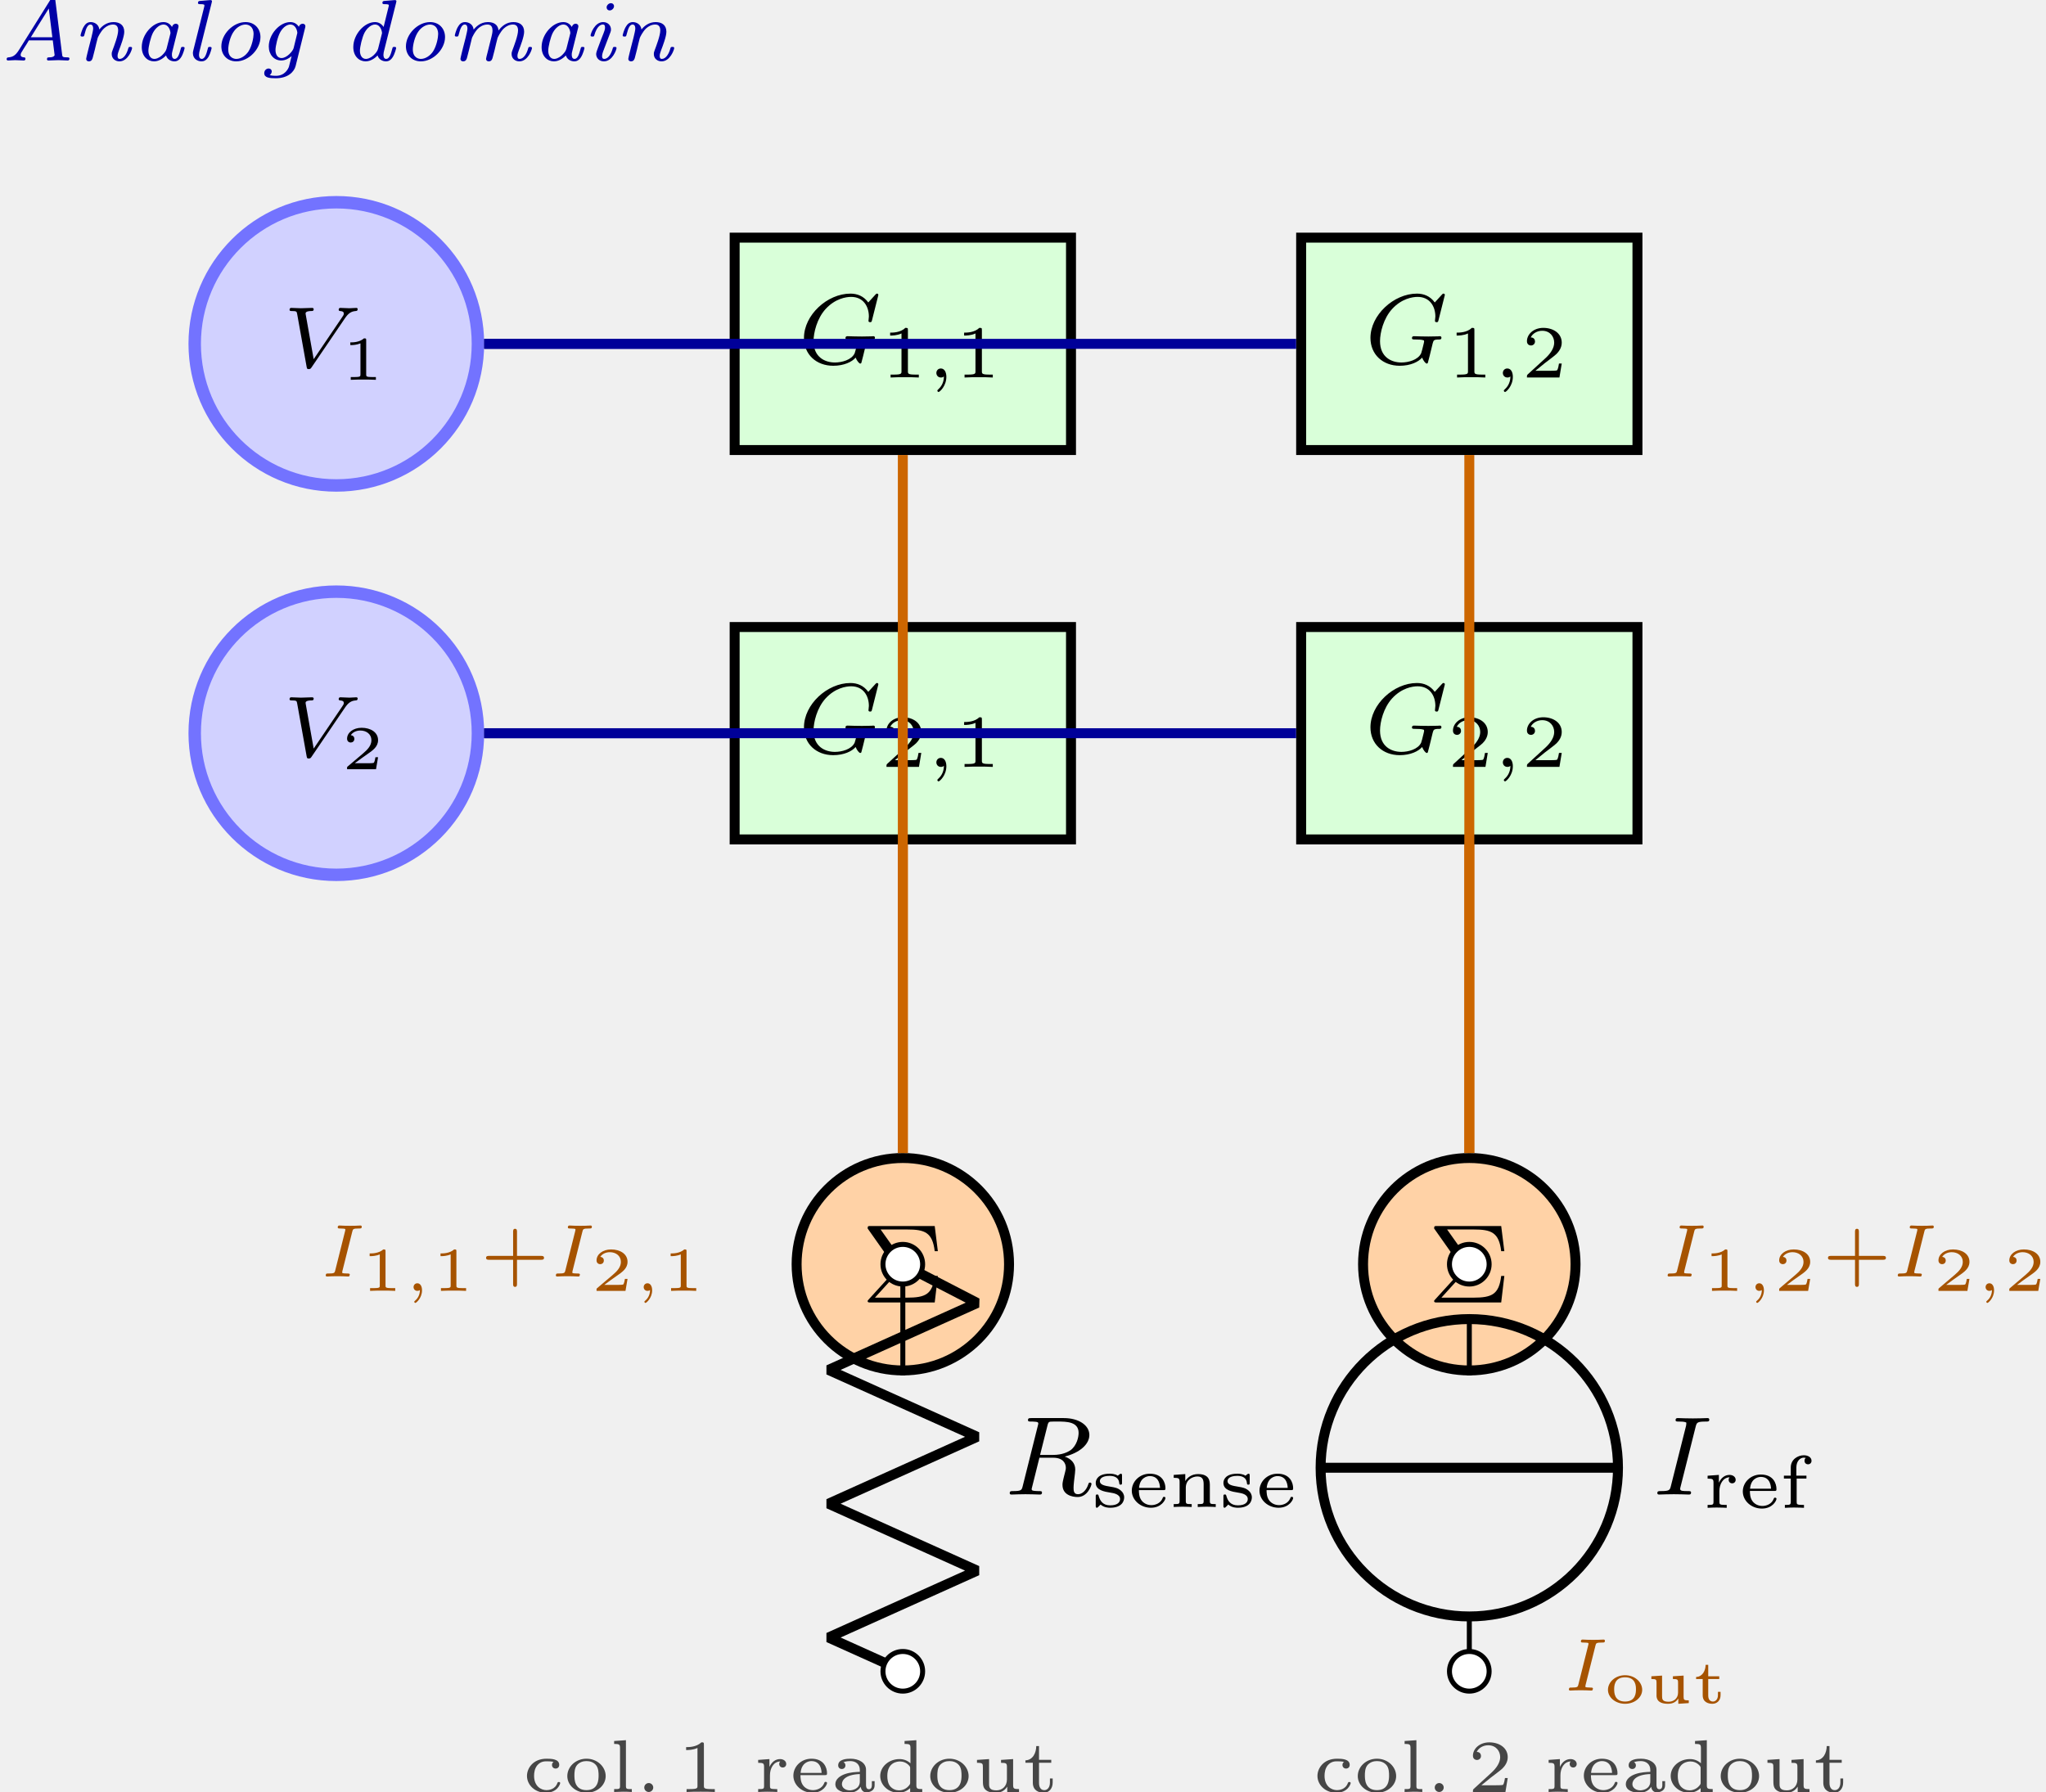
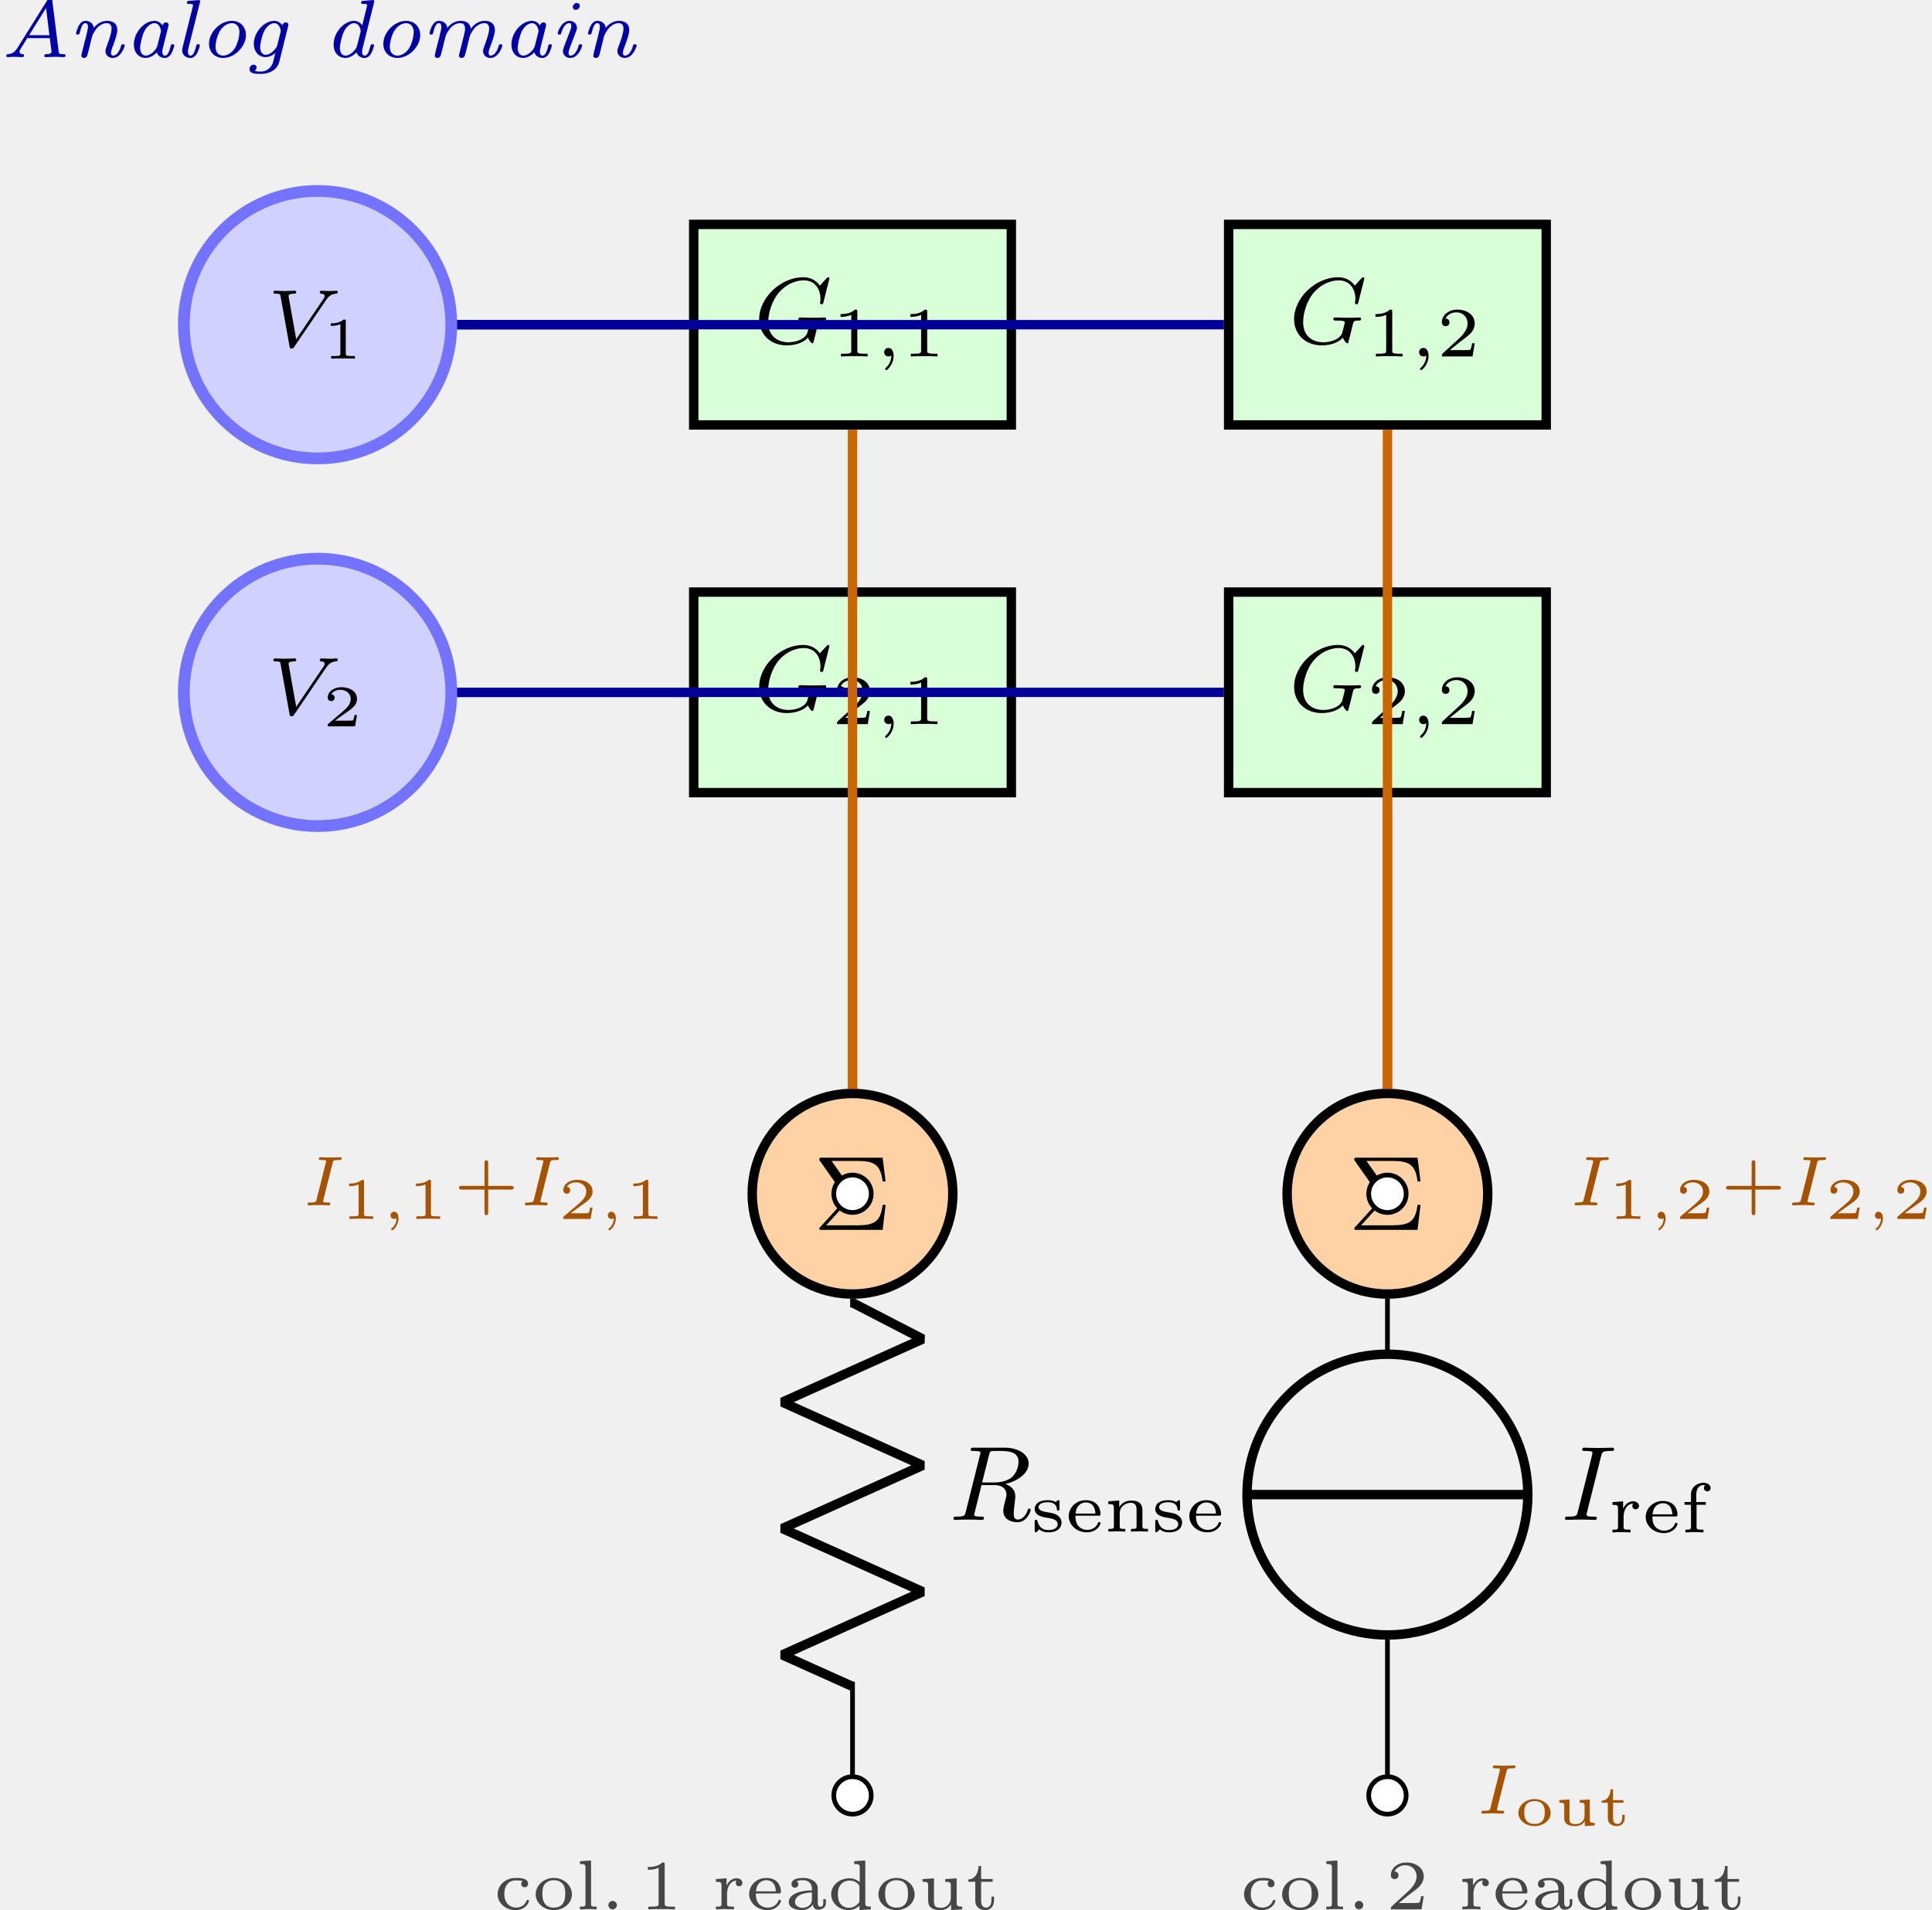
- <svg xmlns="http://www.w3.org/2000/svg" xmlns:xlink="http://www.w3.org/1999/xlink" version="1.1" width="163.811pt" height="143.497pt" viewBox="-60.71 -60.71 163.811 143.497">
+ <svg xmlns="http://www.w3.org/2000/svg" xmlns:xlink="http://www.w3.org/1999/xlink" version="1.1" width="163.811pt" height="161.923pt" viewBox="-60.71 -60.71 163.811 161.923">
  <defs>
    <path id="g5-65" d="M1.506-.823C1.227-.377 .99-.279 .69-.251C.614-.244 .53-.237 .53-.098C.53-.063 .565 0 .635 0C.809 0 1.025-.028 1.206-.028C1.43-.028 1.681 0 1.897 0C1.939 0 2.036 0 2.036-.153C2.036-.244 1.953-.251 1.925-.251C1.792-.258 1.653-.3 1.653-.453C1.653-.558 1.709-.656 1.946-1.025C2.141-1.318 2.141-1.332 2.308-1.611H4.226L4.373-.425C4.324-.3 4.17-.251 3.954-.251C3.843-.251 3.759-.251 3.759-.098C3.759-.084 3.766 0 3.864 0C4.122 0 4.421-.028 4.686-.028C4.917-.028 5.189 0 5.412 0C5.447 0 5.558 0 5.558-.153C5.558-.251 5.467-.251 5.356-.251C5-.251 4.993-.307 4.972-.481L4.435-4.784C4.414-4.937 4.414-4.972 4.254-4.972C4.108-4.972 4.08-4.937 4.01-4.826L1.506-.823ZM2.469-1.862L3.905-4.163L4.191-1.862H2.469Z" />
    <path id="g5-97" d="M3.815-2.587C3.843-2.692 3.843-2.706 3.843-2.734C3.843-2.887 3.731-2.943 3.626-2.943C3.396-2.943 3.327-2.706 3.32-2.685C3.145-2.971 2.887-3.075 2.636-3.075C1.785-3.075 .9-2.092 .9-1.074C.9-.328 1.374 .07 1.89 .07C2.336 .07 2.706-.258 2.845-.404C2.936-.07 3.264 .07 3.515 .07C3.731 .07 3.912-.035 4.066-.286C4.233-.558 4.331-.976 4.331-.997C4.331-1.088 4.24-1.088 4.184-1.088C4.059-1.088 4.052-1.074 4.01-.9C3.912-.537 3.794-.126 3.536-.126C3.34-.126 3.313-.335 3.313-.453S3.313-.586 3.354-.746L3.815-2.587ZM2.887-.948C2.831-.732 2.678-.565 2.518-.411C2.232-.16 2.015-.126 1.911-.126C1.59-.126 1.43-.425 1.43-.788C1.43-1.081 1.604-1.848 1.799-2.225C2.022-2.636 2.357-2.88 2.636-2.88C3.11-2.88 3.201-2.273 3.201-2.204C3.201-2.183 3.194-2.155 3.18-2.106L2.887-.948Z" />
    <path id="g5-100" d="M4.331-4.638C4.338-4.666 4.352-4.714 4.352-4.742C4.352-4.847 4.24-4.84 4.163-4.833L3.41-4.77C3.32-4.763 3.229-4.756 3.229-4.61C3.229-4.512 3.32-4.512 3.41-4.512C3.745-4.512 3.745-4.463 3.745-4.4C3.745-4.38 3.745-4.366 3.717-4.268L3.327-2.685C3.166-2.929 2.929-3.075 2.636-3.075C1.785-3.075 .9-2.092 .9-1.074C.9-.328 1.374 .07 1.89 .07C2.336 .07 2.706-.258 2.845-.404C2.936-.07 3.264 .07 3.515 .07C3.731 .07 3.912-.035 4.066-.286C4.233-.558 4.331-.976 4.331-.997C4.331-1.088 4.24-1.088 4.184-1.088C4.059-1.088 4.052-1.074 4.01-.9C3.912-.537 3.794-.126 3.536-.126C3.34-.126 3.313-.335 3.313-.453S3.347-.718 3.354-.739L4.331-4.638ZM2.887-.948C2.831-.732 2.678-.565 2.518-.411C2.232-.16 2.015-.126 1.911-.126C1.59-.126 1.43-.425 1.43-.788C1.43-1.081 1.604-1.848 1.799-2.225C2.022-2.636 2.357-2.88 2.636-2.88C3.11-2.88 3.201-2.273 3.201-2.204C3.201-2.183 3.194-2.155 3.18-2.106L2.887-.948Z" />
    <path id="g5-103" d="M3.808-2.587C3.836-2.692 3.836-2.706 3.836-2.734C3.836-2.887 3.724-2.943 3.619-2.943C3.473-2.943 3.354-2.838 3.313-2.699C3.145-2.957 2.901-3.075 2.629-3.075C1.778-3.075 .907-2.099 .907-1.123C.907-.481 1.318 0 1.904 0C2.253 0 2.545-.188 2.734-.349C2.713-.258 2.518 .495 2.518 .509C2.462 .656 2.204 1.227 1.485 1.227C1.388 1.227 1.144 1.227 .976 1.165C1.144 1.067 1.144 .886 1.144 .879C1.144 .739 1.046 .642 .893 .642C.718 .642 .544 .788 .544 1.018C.544 1.388 .99 1.423 1.465 1.423C2.469 1.423 2.943 .886 3.055 .446L3.808-2.587ZM2.894-.983C2.838-.767 2.371-.195 1.925-.195C1.604-.195 1.444-.481 1.444-.844C1.444-1.137 1.618-1.918 1.834-2.287C2.078-2.706 2.399-2.88 2.629-2.88C3.11-2.88 3.194-2.28 3.194-2.218L3.173-2.12L2.894-.983Z" />
    <path id="g5-105" d="M2.49-4.345C2.49-4.491 2.385-4.589 2.246-4.589C2.05-4.589 1.897-4.407 1.897-4.254C1.897-4.129 1.981-4.01 2.148-4.01C2.322-4.01 2.49-4.177 2.49-4.345ZM1.471-1.723C1.423-1.59 1.297-1.269 1.227-1.074C1.158-.893 1.06-.642 1.06-.516C1.06-.195 1.311 .07 1.681 .07C2.378 .07 2.692-.886 2.692-.997C2.692-1.088 2.601-1.088 2.545-1.088C2.42-1.088 2.413-1.067 2.378-.941C2.287-.607 2.057-.126 1.702-.126C1.534-.126 1.534-.293 1.534-.363C1.534-.53 1.653-.83 1.743-1.053C1.82-1.269 2.169-2.155 2.204-2.26C2.246-2.378 2.246-2.399 2.246-2.49C2.246-2.803 2.001-3.075 1.618-3.075C.934-3.075 .614-2.134 .614-2.008C.614-1.918 .704-1.918 .76-1.918C.844-1.918 .886-1.918 .907-2.008C1.137-2.817 1.471-2.88 1.597-2.88C1.681-2.88 1.771-2.859 1.771-2.643C1.771-2.49 1.716-2.35 1.66-2.204L1.471-1.723Z" />
    <path id="g5-108" d="M2.294-4.638C2.301-4.666 2.315-4.714 2.315-4.742C2.315-4.847 2.204-4.84 2.127-4.833L1.374-4.77C1.283-4.763 1.193-4.756 1.193-4.61C1.193-4.512 1.283-4.512 1.374-4.512C1.709-4.512 1.709-4.463 1.709-4.4C1.709-4.352 1.695-4.296 1.681-4.247L.823-.823C.788-.683 .788-.635 .788-.586C.788-.126 1.172 .07 1.478 .07C1.639 .07 1.855 .014 2.043-.307C2.197-.579 2.287-.969 2.287-.997C2.287-1.088 2.197-1.088 2.141-1.088C2.015-1.088 2.008-1.067 1.981-.948C1.883-.579 1.764-.126 1.499-.126C1.304-.126 1.276-.335 1.276-.453S1.311-.718 1.318-.739L2.294-4.638Z" />
    <path id="g5-109" d="M3.229-.614C3.187-.46 3.117-.181 3.117-.139C3.117 .014 3.229 .07 3.333 .07C3.571 .07 3.619-.139 3.647-.244C3.675-.363 3.766-.711 3.808-.865C3.829-.969 3.898-1.234 3.919-1.339C3.94-1.409 4.031-1.757 4.038-1.806C4.052-1.848 4.261-2.308 4.547-2.573C4.756-2.762 5-2.88 5.279-2.88C5.6-2.88 5.677-2.636 5.677-2.406C5.677-1.995 5.349-1.151 5.23-.83C5.161-.656 5.161-.607 5.161-.516C5.161-.139 5.461 .07 5.781 .07C6.479 .07 6.793-.886 6.793-.997C6.793-1.088 6.702-1.088 6.646-1.088C6.521-1.088 6.514-1.067 6.479-.941C6.36-.509 6.109-.126 5.802-.126C5.705-.126 5.628-.174 5.628-.363C5.628-.516 5.691-.669 5.746-.83C5.872-1.158 6.165-1.918 6.165-2.301C6.165-2.845 5.788-3.075 5.307-3.075C4.77-3.075 4.4-2.776 4.115-2.406C4.052-2.985 3.578-3.075 3.257-3.075C2.636-3.075 2.28-2.657 2.12-2.476C2.078-2.915 1.702-3.075 1.43-3.075C1.13-3.075 .976-2.88 .872-2.706C.725-2.476 .614-2.05 .614-2.008C.614-1.918 .704-1.918 .76-1.918C.886-1.918 .893-1.925 .941-2.12C1.06-2.601 1.193-2.88 1.409-2.88S1.625-2.629 1.625-2.545C1.625-2.413 1.534-2.057 1.478-1.813L1.283-1.06C1.262-.955 1.193-.69 1.165-.586C1.13-.432 1.067-.188 1.067-.139C1.067 .014 1.179 .07 1.283 .07C1.52 .07 1.569-.139 1.597-.244C1.625-.363 1.716-.711 1.757-.865C1.862-1.297 1.967-1.73 1.988-1.806C1.988-1.813 2.218-2.343 2.532-2.608C2.629-2.685 2.866-2.88 3.236-2.88C3.564-2.88 3.633-2.622 3.633-2.399C3.633-2.239 3.585-2.05 3.543-1.869C3.501-1.723 3.41-1.353 3.375-1.2L3.229-.614Z" />
    <path id="g5-110" d="M2.12-2.483C2.071-2.908 1.709-3.075 1.43-3.075C1.13-3.075 .976-2.88 .872-2.706C.725-2.476 .614-2.05 .614-2.008C.614-1.918 .704-1.918 .76-1.918C.886-1.918 .893-1.925 .941-2.12C1.06-2.601 1.193-2.88 1.409-2.88S1.625-2.629 1.625-2.545C1.625-2.413 1.534-2.057 1.478-1.813L1.283-1.06C1.262-.955 1.193-.69 1.165-.586C1.13-.432 1.067-.188 1.067-.139C1.067 .014 1.179 .07 1.283 .07C1.52 .07 1.569-.139 1.597-.244C1.625-.363 1.716-.711 1.757-.865C1.778-.969 1.848-1.234 1.869-1.339C1.89-1.409 1.981-1.757 1.988-1.806C2.001-1.848 2.211-2.308 2.497-2.573C2.706-2.762 2.95-2.88 3.229-2.88C3.55-2.88 3.626-2.636 3.626-2.406C3.626-1.995 3.299-1.151 3.18-.83C3.11-.656 3.11-.607 3.11-.516C3.11-.139 3.41 .07 3.731 .07C4.428 .07 4.742-.886 4.742-.997C4.742-1.088 4.652-1.088 4.596-1.088C4.47-1.088 4.463-1.067 4.428-.941C4.31-.509 4.059-.126 3.752-.126C3.654-.126 3.578-.174 3.578-.363C3.578-.516 3.64-.669 3.696-.83C3.822-1.158 4.115-1.918 4.115-2.301C4.115-2.845 3.738-3.075 3.257-3.075C2.706-3.075 2.329-2.748 2.12-2.483Z" />
    <path id="g5-111" d="M4.038-1.876C4.038-2.552 3.564-3.075 2.845-3.075C1.848-3.075 .907-2.106 .907-1.13C.907-.418 1.409 .07 2.099 .07C3.096 .07 4.038-.907 4.038-1.876ZM2.106-.126C1.911-.126 1.458-.223 1.458-.893C1.458-1.2 1.597-1.932 1.932-2.364C2.176-2.692 2.532-2.88 2.838-2.88C3.082-2.88 3.487-2.734 3.487-2.113C3.487-1.876 3.382-1.206 3.082-.732C2.866-.398 2.476-.126 2.106-.126Z" />
    <path id="g7-59" d="M1.345-.07C1.345 .408 1.086 .682 .951 .792C.902 .832 .892 .842 .892 .877C.892 .907 .936 .966 .981 .966C1.046 .966 1.514 .578 1.514-.045C1.514-.384 1.365-.608 1.141-.608C.951-.608 .837-.458 .837-.304C.837-.144 .951 0 1.141 0C1.215 0 1.29-.02 1.345-.07Z" />
    <path id="g4-43" d="M2.947-1.339H4.878C4.961-1.339 5.111-1.339 5.111-1.494S4.961-1.65 4.878-1.65H2.947V-3.587C2.947-3.67 2.947-3.82 2.792-3.82S2.636-3.67 2.636-3.587V-1.65H.705C.622-1.65 .472-1.65 .472-1.494S.622-1.339 .705-1.339H2.636V.598C2.636 .681 2.636 .831 2.792 .831S2.947 .681 2.947 .598V-1.339Z" />
    <path id="g4-46" d="M1.411-.359C1.411-.556 1.249-.717 1.052-.717S.693-.556 .693-.359S.855 0 1.052 0S1.411-.161 1.411-.359Z" />
    <path id="g4-49" d="M2.146-3.796C2.146-3.975 2.122-3.975 1.943-3.975C1.548-3.593 .938-3.593 .723-3.593V-3.359C.879-3.359 1.273-3.359 1.632-3.527V-.508C1.632-.311 1.632-.233 1.016-.233H.759V0C1.088-.024 1.554-.024 1.889-.024S2.69-.024 3.019 0V-.233H2.762C2.146-.233 2.146-.311 2.146-.508V-3.796Z" />
    <path id="g4-50" d="M3.216-1.118H2.995C2.983-1.034 2.923-.64 2.833-.574C2.792-.538 2.307-.538 2.224-.538H1.106L1.871-1.16C2.074-1.321 2.606-1.704 2.792-1.883C2.971-2.062 3.216-2.367 3.216-2.792C3.216-3.539 2.54-3.975 1.739-3.975C.968-3.975 .43-3.467 .43-2.905C.43-2.6 .687-2.564 .753-2.564C.903-2.564 1.076-2.672 1.076-2.887C1.076-3.019 .998-3.21 .735-3.21C.873-3.515 1.237-3.742 1.65-3.742C2.277-3.742 2.612-3.276 2.612-2.792C2.612-2.367 2.331-1.931 1.913-1.548L.496-.251C.436-.191 .43-.185 .43 0H3.031L3.216-1.118Z" />
    <path id="g4-97" d="M2.839-1.781C2.839-2.337 2.271-2.666 1.602-2.666C1.315-2.666 .61-2.636 .61-2.134C.61-1.973 .717-1.841 .903-1.841C1.076-1.841 1.19-1.973 1.19-2.128C1.19-2.236 1.142-2.337 1.034-2.385C1.231-2.475 1.53-2.475 1.59-2.475C2.014-2.475 2.343-2.224 2.343-1.769V-1.614C2.068-1.602 1.59-1.59 1.154-1.435C.759-1.297 .383-1.028 .383-.628C.383-.096 1.016 .06 1.482 .06C1.985 .06 2.283-.191 2.415-.418C2.457-.108 2.654 .03 2.863 .03C2.887 .03 3.527 .03 3.527-.538V-.867H3.306V-.55C3.306-.49 3.306-.221 3.072-.221S2.839-.49 2.839-.55V-1.781ZM2.343-.849C2.343-.227 1.728-.132 1.536-.132C1.213-.132 .909-.329 .909-.628C.909-.962 1.231-1.399 2.343-1.435V-.849Z" />
    <path id="g4-99" d="M2.451-2.409C2.391-2.373 2.325-2.289 2.325-2.164C2.325-2.008 2.439-1.877 2.612-1.877C2.798-1.877 2.905-2.008 2.905-2.17C2.905-2.648 2.271-2.666 1.895-2.666C.789-2.666 .323-1.877 .323-1.291C.323-.544 .986 .06 1.823 .06C2.774 .06 2.983-.652 2.983-.717C2.983-.801 2.893-.801 2.869-.801C2.792-.801 2.78-.771 2.756-.711C2.72-.622 2.654-.448 2.451-.311C2.319-.221 2.122-.149 1.889-.149C1.429-.149 .891-.478 .891-1.297C.891-1.554 .938-1.889 1.154-2.146C1.423-2.457 1.739-2.457 1.919-2.457C2.086-2.457 2.289-2.451 2.451-2.409Z" />
    <path id="g4-100" d="M2.271-4.083V-3.85C2.69-3.85 2.744-3.808 2.744-3.515V-2.301C2.481-2.534 2.188-2.636 1.865-2.636C1.028-2.636 .323-2.038 .323-1.285C.323-.544 .986 .06 1.793 .06C2.152 .06 2.463-.072 2.72-.311V.06L3.688 0V-.233C3.27-.233 3.216-.275 3.216-.568V-4.148L2.271-4.083ZM2.72-.765C2.72-.652 2.72-.634 2.624-.514C2.331-.155 1.943-.132 1.829-.132C1.584-.132 1.321-.227 1.118-.46C.933-.693 .891-1.016 .891-1.285C.891-2.373 1.692-2.445 1.901-2.445C2.104-2.445 2.403-2.379 2.636-2.116C2.72-2.014 2.72-2.002 2.72-1.889V-.765Z" />
    <path id="g4-101" d="M2.803-1.351C2.935-1.351 2.983-1.351 2.983-1.494C2.983-1.955 2.726-2.666 1.733-2.666C.897-2.666 .287-2.026 .287-1.309C.287-.556 .974 .06 1.817 .06C2.678 .06 2.983-.586 2.983-.717C2.983-.747 2.971-.813 2.869-.813C2.792-.813 2.78-.777 2.756-.705C2.576-.263 2.128-.149 1.853-.149C1.524-.149 1.243-.299 1.076-.514C.855-.795 .855-1.19 .855-1.351H2.803ZM.867-1.53C.933-2.331 1.482-2.475 1.728-2.475C2.499-2.475 2.54-1.704 2.546-1.53H.867Z" />
    <path id="g4-102" d="M1.333-2.343H2.116V-2.576H1.309V-3.228C1.309-3.784 1.65-4.017 1.901-4.017C1.979-4.017 2.044-3.999 2.068-3.993C2.026-3.963 1.961-3.915 1.961-3.766C1.961-3.61 2.068-3.485 2.242-3.485S2.523-3.61 2.523-3.766C2.523-4.029 2.266-4.208 1.907-4.208C1.423-4.208 .861-3.873 .861-3.234V-2.576H.311V-2.343H.861V-.49C.861-.233 .801-.233 .389-.233V0C.538-.012 .98-.024 1.112-.024C1.423-.024 1.835-.006 1.919 0V-.233H1.787C1.339-.233 1.333-.293 1.333-.496V-2.343Z" />
    <path id="g4-108" d="M1.327-4.148L.383-4.083V-3.85C.801-3.85 .855-3.808 .855-3.515V-.49C.855-.233 .795-.233 .383-.233V0C.562-.012 1.04-.024 1.088-.024C1.327-.024 1.56-.018 1.799 0V-.233C1.387-.233 1.327-.233 1.327-.49V-4.148Z" />
    <path id="g4-110" d="M3.27-1.805C3.27-2.391 2.935-2.636 2.331-2.636C1.805-2.636 1.476-2.361 1.303-2.074V-2.636L.377-2.57V-2.337C.795-2.337 .849-2.295 .849-2.002V-.49C.849-.233 .789-.233 .377-.233V0C.418-.006 .825-.024 1.094-.024S1.757-.006 1.817 0V-.233C1.405-.233 1.345-.233 1.345-.49V-1.542C1.345-2.2 1.907-2.445 2.277-2.445C2.678-2.445 2.774-2.194 2.774-1.823V-.49C2.774-.233 2.714-.233 2.301-.233V0C2.343-.006 2.75-.024 3.019-.024S3.682-.006 3.742 0V-.233C3.33-.233 3.27-.233 3.27-.49V-1.805Z" />
    <path id="g4-111" d="M3.359-1.273C3.359-2.02 2.69-2.666 1.823-2.666C.95-2.666 .287-2.02 .287-1.273C.287-.544 .962 .06 1.823 .06S3.359-.544 3.359-1.273ZM1.823-.149C.855-.149 .855-1.04 .855-1.327C.855-1.512 .855-1.925 1.076-2.17C1.279-2.385 1.536-2.475 1.823-2.475S2.379-2.385 2.576-2.164C2.792-1.919 2.792-1.518 2.792-1.327C2.792-1.04 2.792-.149 1.823-.149Z" />
    <path id="g4-114" d="M1.291-1.339C1.291-1.895 1.578-2.433 2.11-2.445C2.056-2.391 2.032-2.319 2.032-2.242C2.032-2.08 2.152-1.961 2.313-1.961S2.594-2.08 2.594-2.242C2.594-2.481 2.367-2.636 2.104-2.636C1.745-2.636 1.441-2.421 1.255-2.02H1.249V-2.636L.347-2.57V-2.337C.765-2.337 .819-2.295 .819-2.002V-.49C.819-.233 .759-.233 .347-.233V0C.496-.012 .938-.024 1.07-.024C1.381-.024 1.793-.006 1.877 0V-.233H1.745C1.297-.233 1.291-.293 1.291-.496V-1.339Z" />
    <path id="g4-115" d="M2.421-2.499C2.421-2.6 2.421-2.666 2.325-2.666C2.295-2.666 2.283-2.666 2.194-2.594C2.182-2.582 2.176-2.576 2.086-2.505C1.859-2.66 1.554-2.666 1.435-2.666C.496-2.666 .317-2.194 .317-1.925C.317-1.339 1.022-1.225 1.476-1.154C1.745-1.112 2.266-1.028 2.266-.634C2.266-.4 2.086-.132 1.476-.132C.903-.132 .664-.466 .544-.915C.526-.968 .514-1.004 .43-1.004C.317-1.004 .317-.95 .317-.831V-.108C.317-.006 .317 .06 .412 .06C.448 .06 .454 .054 .568-.054L.705-.197C.998 .06 1.357 .06 1.476 .06C2.361 .06 2.594-.418 2.594-.771C2.594-1.01 2.475-1.19 2.343-1.303C2.092-1.524 1.853-1.566 1.494-1.626C1.046-1.698 .646-1.769 .646-2.074C.646-2.248 .807-2.493 1.429-2.493C1.847-2.493 2.164-2.337 2.2-1.913C2.206-1.835 2.212-1.787 2.307-1.787C2.421-1.787 2.421-1.841 2.421-1.955V-2.499Z" />
    <path id="g4-116" d="M1.303-2.343H2.283V-2.576H1.303V-3.676H1.082C1.076-3.144 .819-2.558 .215-2.534V-2.343H.807V-.747C.807-.12 1.279 .06 1.686 .06C2.098 .06 2.397-.269 2.397-.753V-1.082H2.176V-.765C2.176-.341 1.955-.149 1.733-.149C1.303-.149 1.303-.634 1.303-.747V-2.343Z" />
    <path id="g4-117" d="M2.301-2.57V-2.337C2.72-2.337 2.774-2.295 2.774-2.002V-1.004C2.774-.46 2.397-.132 1.937-.132C1.369-.132 1.345-.383 1.345-.675V-2.636L.377-2.57V-2.337C.849-2.337 .849-2.283 .849-1.931V-.998C.849-.592 .849-.329 1.118-.132C1.345 .036 1.644 .06 1.895 .06C2.271 .06 2.588-.09 2.798-.43V.06L3.742 0V-.233C3.324-.233 3.27-.275 3.27-.568V-2.636L2.301-2.57Z" />
    <path id="g3-71" d="M6.352-5.396C6.36-5.428 6.376-5.475 6.376-5.515C6.376-5.571 6.328-5.611 6.272-5.611S6.193-5.587 6.129-5.515L5.571-4.902C5.204-5.412 4.686-5.611 4.144-5.611C2.279-5.611 .422-3.889 .422-2.064C.422-.733 1.411 .167 2.766 .167C3.626 .167 4.264-.143 4.559-.486C4.655-.231 4.846-.008 4.926-.008C4.957-.008 4.997-.024 5.013-.056C5.061-.191 5.252-1.004 5.308-1.227C5.38-1.546 5.436-1.769 5.483-1.833C5.555-1.929 5.707-1.937 5.946-1.937C5.986-1.937 6.105-1.937 6.105-2.08C6.105-2.16 6.049-2.2 5.986-2.2C5.93-2.2 5.834-2.176 5.061-2.176C4.862-2.176 4.591-2.176 4.471-2.184S4.033-2.2 3.913-2.2C3.866-2.2 3.746-2.2 3.746-2.048C3.746-1.937 3.834-1.937 4.041-1.937C4.208-1.937 4.511-1.937 4.702-1.865C4.71-1.849 4.718-1.801 4.718-1.769C4.718-1.73 4.67-1.554 4.647-1.451C4.599-1.243 4.511-.909 4.479-.829C4.224-.295 3.451-.096 2.901-.096C2.112-.096 1.188-.51 1.188-1.809C1.188-2.471 1.459-3.618 2.16-4.384C2.925-5.212 3.786-5.348 4.2-5.348C5.173-5.348 5.619-4.583 5.619-3.778C5.619-3.666 5.587-3.523 5.587-3.427C5.587-3.324 5.691-3.324 5.723-3.324C5.826-3.324 5.842-3.355 5.874-3.499L6.352-5.396Z" />
    <path id="g8-49" d="M1.983-3.168C1.983-3.318 1.968-3.318 1.803-3.318C1.45-2.999 .897-2.999 .797-2.999H.712V-2.78H.797C.912-2.78 1.235-2.795 1.524-2.919V-.428C1.524-.274 1.524-.219 .996-.219H.747V0C1.021-.02 1.465-.02 1.753-.02S2.486-.02 2.76 0V-.219H2.511C1.983-.219 1.983-.274 1.983-.428V-3.168Z" />
    <path id="g8-50" d="M2.934-.961H2.725C2.71-.867 2.66-.558 2.58-.508C2.54-.478 2.122-.478 2.047-.478H1.071C1.4-.722 1.768-1.001 2.067-1.2C2.516-1.509 2.934-1.798 2.934-2.326C2.934-2.964 2.331-3.318 1.619-3.318C.946-3.318 .453-2.929 .453-2.441C.453-2.182 .672-2.137 .742-2.137C.877-2.137 1.036-2.227 1.036-2.431C1.036-2.61 .907-2.71 .752-2.725C.892-2.949 1.181-3.098 1.514-3.098C1.998-3.098 2.401-2.809 2.401-2.321C2.401-1.903 2.112-1.584 1.729-1.26L.513-.229C.463-.184 .458-.184 .453-.149V0H2.77L2.934-.961Z" />
    <path id="g8-111" d="M3.064-1.061C3.064-1.684 2.476-2.232 1.694-2.232S.324-1.684 .324-1.061C.324-.463 .917 .055 1.694 .055C2.476 .055 3.064-.463 3.064-1.061ZM1.694-.125C.822-.125 .822-.867 .822-1.111C.822-1.335 .822-2.067 1.694-2.067S2.565-1.335 2.565-1.111C2.565-.867 2.565-.125 1.694-.125Z" />
    <path id="g8-116" d="M1.225-1.928H2.107V-2.147H1.225V-3.064H1.016C1.011-2.595 .762-2.107 .254-2.092V-1.928H.782V-.628C.782-.06 1.25 .055 1.559 .055C1.933 .055 2.212-.219 2.212-.628V-.902H2.002V-.643C2.002-.269 1.783-.125 1.609-.125C1.225-.125 1.225-.523 1.225-.628V-1.928Z" />
    <path id="g8-117" d="M2.132-2.147V-1.928C2.501-1.928 2.545-1.893 2.545-1.649V-.837C2.545-.379 2.202-.11 1.793-.11C1.285-.11 1.265-.314 1.265-.568V-2.202L.408-2.147V-1.928C.792-1.928 .822-1.888 .822-1.634V-.548C.867 .01 1.43 .055 1.753 .055C2.172 .055 2.416-.134 2.565-.369V.055L3.402 0V-.219C3.034-.219 2.989-.254 2.989-.498V-2.202L2.132-2.147Z" />
    <path id="g0-73" d="M3.416-5.425C3.506-5.765 3.524-5.846 4.25-5.846C4.42-5.846 4.51-5.846 4.51-6.007C4.51-6.106 4.42-6.124 4.367-6.124C4.187-6.124 3.981-6.106 3.802-6.106C3.596-6.106 3.255-6.097 3.192-6.097C2.986-6.097 2.78-6.106 2.573-6.106C2.385-6.106 2.17-6.124 1.991-6.124C1.937-6.124 1.811-6.124 1.811-5.963C1.811-5.846 1.901-5.846 2.08-5.846C2.277-5.846 2.484-5.846 2.663-5.774C2.672-5.738 2.672-5.703 2.672-5.694C2.672-5.658 2.663-5.559 2.654-5.523L1.435-.681C1.354-.368 1.336-.278 .646-.278C.448-.278 .35-.278 .35-.117C.35-.072 .368 0 .484 0C.664 0 .861-.018 1.049-.018C1.255-.018 1.462-.027 1.668-.027S2.08-.018 2.286-.018C2.475-.018 2.69 0 2.869 0C2.932 0 3.049 0 3.049-.161C3.049-.278 2.959-.278 2.78-.278C2.439-.278 2.179-.278 2.179-.439C2.179-.502 2.179-.52 2.215-.646L3.416-5.425Z" />
    <path id="g0-82" d="M3.416-5.496C3.47-5.721 3.497-5.81 3.658-5.837C3.739-5.846 4.035-5.846 4.223-5.846C4.932-5.846 5.918-5.846 5.918-4.94C5.918-4.609 5.783-3.936 5.272-3.551C5.057-3.407 4.609-3.174 3.882-3.174H2.833L3.416-5.496ZM4.806-3.04C6.025-3.353 6.779-4.035 6.779-4.77C6.779-5.55 5.927-6.124 4.734-6.124H2.134C1.973-6.124 1.865-6.124 1.865-5.963C1.865-5.846 1.946-5.846 2.134-5.846C2.17-5.846 2.331-5.846 2.475-5.828C2.627-5.81 2.69-5.792 2.69-5.694C2.69-5.649 2.681-5.613 2.654-5.514L1.444-.681C1.363-.359 1.345-.278 .672-.278C.502-.278 .403-.278 .403-.117C.403-.018 .475 0 .538 0C.681 0 .95-.009 1.103-.018C1.291-.027 1.309-.027 1.659-.027C1.946-.027 1.964-.027 2.233-.018C2.412-.009 2.636 0 2.806 0C2.869 0 2.986 0 2.986-.161C2.986-.278 2.896-.278 2.708-.278C2.672-.278 2.511-.278 2.367-.296C2.17-.323 2.161-.359 2.161-.439C2.161-.466 2.161-.484 2.206-.646L2.78-2.95H3.882C4.689-2.95 4.896-2.484 4.896-2.143C4.896-2.08 4.896-2.017 4.842-1.82C4.627-.995 4.627-.915 4.627-.78C4.627 .027 5.389 .197 5.846 .197C6.626 .197 6.949-.708 6.949-.852C6.949-.915 6.895-.959 6.832-.959C6.734-.959 6.725-.915 6.689-.807C6.536-.341 6.205-.027 5.873-.027C5.532-.027 5.514-.296 5.514-.556C5.514-.78 5.577-1.3 5.586-1.363C5.604-1.506 5.649-1.865 5.649-2C5.649-2.511 5.326-2.86 4.806-3.04Z" />
    <path id="g1-6" d="M1.551-5.846H3.676C5.075-5.846 5.703-5.622 5.882-4.107H6.133L5.882-6.124H.753C.556-6.124 .511-6.124 .511-5.927L2.806-2.672L.61-.26C.529-.17 .511-.152 .511-.117C.511 0 .61 0 .753 0H5.882L6.133-2.125H5.882C5.703-.655 5.156-.386 3.649-.386H1.094L3.398-2.923C3.488-3.013 3.488-3.031 3.488-3.067C3.488-3.075 3.488-3.12 3.425-3.201L1.551-5.846Z" />
    <path id="g2-59" d="M1.375-.084C1.375 .484 1.076 .813 .927 .944C.867 1.004 .849 1.016 .849 1.052C.849 1.106 .903 1.16 .95 1.16C1.034 1.16 1.572 .681 1.572-.054C1.572-.43 1.417-.723 1.13-.723C.897-.723 .771-.538 .771-.365C.771-.185 .897 0 1.136 0C1.225 0 1.309-.024 1.375-.084Z" />
    <path id="g2-73" d="M2.594-3.593C2.642-3.796 2.66-3.844 3.126-3.844C3.276-3.844 3.353-3.844 3.353-3.987C3.353-4.047 3.312-4.083 3.252-4.083C3.126-4.083 2.977-4.065 2.851-4.065C2.678-4.065 2.534-4.059 2.415-4.059C2.415-4.059 1.973-4.065 1.973-4.065C1.841-4.065 1.692-4.083 1.566-4.083C1.53-4.083 1.429-4.083 1.429-3.933C1.429-3.844 1.512-3.844 1.632-3.844C1.656-3.844 1.769-3.844 1.889-3.832C2.032-3.82 2.038-3.802 2.038-3.748C2.038-3.742 2.038-3.706 2.014-3.616L1.231-.49C1.184-.293 1.166-.239 .699-.239C.562-.239 .55-.239 .532-.227C.49-.209 .466-.126 .466-.084C.472-.06 .478 0 .574 0C.699 0 .849-.018 .974-.018C1.261-.018 1.184-.024 1.405-.024C1.548-.024 1.698-.018 1.847-.018C1.979-.018 2.128 0 2.254 0C2.295 0 2.331 0 2.361-.036C2.373-.06 2.397-.137 2.397-.155C2.379-.239 2.325-.239 2.188-.239C2.182-.239 2.05-.239 1.931-.251C1.835-.263 1.787-.263 1.787-.323C1.787-.365 1.787-.371 1.799-.424L2.594-3.593Z" />
    <path id="g6-86" d="M4.986-3.933C5.244-4.31 5.467-4.484 5.844-4.512C5.928-4.519 6.004-4.526 6.004-4.666C6.004-4.686 5.991-4.763 5.907-4.763C5.739-4.763 5.523-4.735 5.349-4.735C5.126-4.735 4.833-4.763 4.624-4.763C4.561-4.763 4.484-4.742 4.484-4.61C4.484-4.519 4.582-4.512 4.61-4.512C4.833-4.498 4.896-4.414 4.896-4.31C4.896-4.212 4.847-4.142 4.77-4.031L2.483-.656L1.848-4.219C1.834-4.282 1.834-4.296 1.834-4.324C1.834-4.512 2.225-4.512 2.273-4.512C2.392-4.512 2.483-4.512 2.483-4.666C2.483-4.672 2.476-4.763 2.364-4.763C2.162-4.763 1.667-4.735 1.465-4.735C1.29-4.735 .865-4.763 .69-4.763C.628-4.763 .551-4.742 .551-4.61C.551-4.512 .649-4.512 .725-4.512C1.116-4.512 1.123-4.47 1.158-4.289L1.918-.049C1.946 .098 1.953 .139 2.085 .139S2.253 .091 2.322-.014L4.986-3.933Z" />
  </defs>
  <g id="page1">
    <path d="M-22.445-33.176C-22.445-39.438-27.52-44.516-33.781-44.516C-40.043-44.516-45.121-39.438-45.121-33.176C-45.121-26.914-40.043-21.836-33.781-21.836C-27.52-21.836-22.445-26.914-22.445-33.176Z" fill="#d1d1ff" />
    <path d="M-22.445-33.176C-22.445-39.438-27.52-44.516-33.781-44.516C-40.043-44.516-45.121-39.438-45.121-33.176C-45.121-26.914-40.043-21.836-33.781-21.836C-27.52-21.836-22.445-26.914-22.445-33.176Z" stroke="#7373ff" fill="none" stroke-width=".996" stroke-miterlimit="10" />
    <g transform="translate(-4.2965 1.8846)">
      <use x="-33.782" y="-33.176" xlink:href="#g6-86" />
      <use x="-29.078" y="-32.18" xlink:href="#g8-49" />
    </g>
    <path d="M-22.445-1.996C-22.445-8.258-27.52-13.332-33.781-13.332C-40.043-13.332-45.121-8.258-45.121-1.996S-40.043 9.344-33.781 9.344C-27.52 9.344-22.445 4.266-22.445-1.996Z" fill="#d1d1ff" />
    <path d="M-22.445-1.996C-22.445-8.258-27.52-13.332-33.781-13.332C-40.043-13.332-45.121-8.258-45.121-1.996S-40.043 9.344-33.781 9.344C-27.52 9.344-22.445 4.266-22.445-1.996Z" stroke="#7373ff" fill="none" stroke-width=".996" stroke-miterlimit="10" />
    <g transform="translate(-4.2965 33.06627)">
      <use x="-33.782" y="-33.176" xlink:href="#g6-86" />
      <use x="-29.078" y="-32.18" xlink:href="#g8-50" />
    </g>
    <path d="M-1.891-24.672H25.039V-41.68H-1.891Z" fill="#d9ffd9" />
    <path d="M-1.891-24.672H25.039V-41.68H-1.891Z" stroke="#000" fill="none" stroke-width=".797" stroke-miterlimit="10" />
    <g transform="translate(37.01901 1.5885)">
      <use x="-33.782" y="-33.176" xlink:href="#g3-71" />
      <use x="-27.184" y="-32.069" xlink:href="#g4-49" />
      <use x="-23.531" y="-32.069" xlink:href="#g2-59" />
      <use x="-21.261" y="-32.069" xlink:href="#g4-49" />
    </g>
    <path d="M-1.891 6.508H25.039V-10.5H-1.891Z" fill="#d9ffd9" />
    <path d="M-1.891 6.508H25.039V-10.5H-1.891Z" stroke="#000" fill="none" stroke-width=".797" stroke-miterlimit="10" />
    <g transform="translate(37.01901 32.77016)">
      <use x="-33.782" y="-33.176" xlink:href="#g3-71" />
      <use x="-27.184" y="-32.069" xlink:href="#g4-50" />
      <use x="-23.531" y="-32.069" xlink:href="#g2-59" />
      <use x="-21.261" y="-32.069" xlink:href="#g4-49" />
    </g>
    <path d="M43.465-24.672H70.391V-41.68H43.465Z" fill="#d9ffd9" />
    <path d="M43.465-24.672H70.391V-41.68H43.465Z" stroke="#000" fill="none" stroke-width=".797" stroke-miterlimit="10" />
    <g transform="translate(82.3741 1.5885)">
      <use x="-33.782" y="-33.176" xlink:href="#g3-71" />
      <use x="-27.184" y="-32.069" xlink:href="#g4-49" />
      <use x="-23.531" y="-32.069" xlink:href="#g2-59" />
      <use x="-21.261" y="-32.069" xlink:href="#g4-50" />
    </g>
    <path d="M43.465 6.508H70.391V-10.5H43.465Z" fill="#d9ffd9" />
    <path d="M43.465 6.508H70.391V-10.5H43.465Z" stroke="#000" fill="none" stroke-width=".797" stroke-miterlimit="10" />
    <g transform="translate(82.3741 32.77016)">
      <use x="-33.782" y="-33.176" xlink:href="#g3-71" />
      <use x="-27.184" y="-32.069" xlink:href="#g4-50" />
      <use x="-23.531" y="-32.069" xlink:href="#g2-59" />
      <use x="-21.261" y="-32.069" xlink:href="#g4-50" />
    </g>
    <g stroke="#009" fill="none" stroke-width=".797" stroke-miterlimit="10">
      <path d="M-21.945-33.176H-2.289" />
      <path d="M-21.945-33.176H43.066" />
      <path d="M-21.945-1.996H-2.289" />
      <path d="M-21.945-1.996H43.066" />
    </g>
    <path d="M20.078 40.527C20.078 35.828 16.27 32.02 11.574 32.02C6.875 32.02 3.07 35.828 3.07 40.527C3.07 45.223 6.875 49.031 11.574 49.031C16.27 49.031 20.078 45.223 20.078 40.527Z" fill="#ffd2a6" />
    <path d="M20.078 40.527C20.078 35.828 16.27 32.02 11.574 32.02C6.875 32.02 3.07 35.828 3.07 40.527C3.07 45.223 6.875 49.031 11.574 49.031C16.27 49.031 20.078 45.223 20.078 40.527Z" stroke="#000" fill="none" stroke-width=".797" stroke-miterlimit="10" />
    <g transform="translate(42.02724 76.7654)">
      <use x="-33.782" y="-33.176" xlink:href="#g1-6" />
    </g>
    <path d="M65.434 40.527C65.434 35.828 61.625 32.02 56.93 32.02C52.23 32.02 48.422 35.828 48.422 40.527C48.422 45.223 52.23 49.031 56.93 49.031C61.625 49.031 65.434 45.223 65.434 40.527Z" fill="#ffd2a6" />
    <path d="M65.434 40.527C65.434 35.828 61.625 32.02 56.93 32.02C52.23 32.02 48.422 35.828 48.422 40.527C48.422 45.223 52.23 49.031 56.93 49.031C61.625 49.031 65.434 45.223 65.434 40.527Z" stroke="#000" fill="none" stroke-width=".797" stroke-miterlimit="10" />
    <g transform="translate(87.3823 76.7654)">
      <use x="-33.782" y="-33.176" xlink:href="#g1-6" />
    </g>
    <g stroke="#c60" fill="none" stroke-width=".797" stroke-miterlimit="10">
      <path d="M11.574-24.273V31.621" />
      <path d="M11.574 6.906V31.621" />
      <path d="M56.93-24.273V31.621" />
      <path d="M56.93 6.906V31.621" />
    </g>
    <g fill="#a65300" transform="translate(-1.3173 74.6843)">
      <use x="-33.782" y="-33.176" xlink:href="#g2-73" />
      <use x="-30.509" y="-32.025" xlink:href="#g8-49" />
      <use x="-27.118" y="-32.025" xlink:href="#g7-59" />
      <use x="-24.835" y="-32.025" xlink:href="#g8-49" />
      <use x="-20.947" y="-33.176" xlink:href="#g4-43" />
      <use x="-15.357" y="-33.176" xlink:href="#g2-73" />
      <use x="-12.083" y="-32.025" xlink:href="#g8-50" />
      <use x="-8.693" y="-32.025" xlink:href="#g7-59" />
      <use x="-6.41" y="-32.025" xlink:href="#g8-49" />
    </g>
    <g fill="#a65300" transform="translate(106.1213 74.6843)">
      <use x="-33.782" y="-33.176" xlink:href="#g2-73" />
      <use x="-30.509" y="-32.025" xlink:href="#g8-49" />
      <use x="-27.118" y="-32.025" xlink:href="#g7-59" />
      <use x="-24.835" y="-32.025" xlink:href="#g8-50" />
      <use x="-20.947" y="-33.176" xlink:href="#g4-43" />
      <use x="-15.357" y="-33.176" xlink:href="#g2-73" />
      <use x="-12.083" y="-32.025" xlink:href="#g8-50" />
      <use x="-8.693" y="-32.025" xlink:href="#g7-59" />
      <use x="-6.41" y="-32.025" xlink:href="#g8-50" />
    </g>
-     <path d="M11.574 49.43V40.949M11.574 72.7V73.125" stroke="#000" fill="none" stroke-width=".399" stroke-miterlimit="10" />
-     <path d="M11.574 40.551L17.527 43.629L5.621 48.988L17.527 54.344L5.621 59.703L17.527 65.062L5.621 70.418L11.574 73.098" stroke="#000" fill="none" stroke-width=".797" stroke-miterlimit="10" stroke-linejoin="bevel" />
+     <path d="M11.574 49.43V50.164M11.574 81.911V91.551" stroke="#000" fill="none" stroke-width=".399" stroke-miterlimit="10" />
+     <path d="M11.574 49.766L17.527 52.844L5.621 58.199L17.527 63.559L5.621 68.914L17.527 74.274L5.621 79.633L11.574 82.309" stroke="#000" fill="none" stroke-width=".797" stroke-miterlimit="10" stroke-linejoin="bevel" />
    <path d="M13.16 40.527C13.16 39.648 12.449 38.938 11.574 38.938C10.695 38.938 9.984 39.648 9.984 40.527C9.984 41.402 10.695 42.113 11.574 42.113C12.449 42.113 13.16 41.402 13.16 40.527Z" fill="#fff" />
    <path d="M13.16 40.527C13.16 39.648 12.449 38.938 11.574 38.938C10.695 38.938 9.984 39.648 9.984 40.527C9.984 41.402 10.695 42.113 11.574 42.113C12.449 42.113 13.16 41.402 13.16 40.527Z" stroke="#000" fill="none" stroke-width=".399" stroke-miterlimit="10" />
-     <path d="M13.16 73.125C13.16 72.246 12.449 71.536 11.574 71.536C10.695 71.536 9.984 72.246 9.984 73.125C9.984 74 10.695 74.711 11.574 74.711C12.449 74.711 13.16 74 13.16 73.125Z" fill="#fff" />
-     <path d="M13.16 73.125C13.16 72.246 12.449 71.536 11.574 71.536C10.695 71.536 9.984 72.246 9.984 73.125C9.984 74 10.695 74.711 11.574 74.711C12.449 74.711 13.16 74 13.16 73.125Z" stroke="#000" fill="none" stroke-width=".399" stroke-miterlimit="10" />
-     <g transform="translate(53.5118 92.1459)">
+     <path d="M13.16 91.551C13.16 90.672 12.449 89.961 11.574 89.961C10.695 89.961 9.984 90.672 9.984 91.551C9.984 92.426 10.695 93.137 11.574 93.137C12.449 93.137 13.16 92.426 13.16 91.551Z" fill="#fff" />
+     <path d="M13.16 91.551C13.16 90.672 12.449 89.961 11.574 89.961C10.695 89.961 9.984 90.672 9.984 91.551C9.984 92.426 10.695 93.137 11.574 93.137C12.449 93.137 13.16 92.426 13.16 91.551Z" stroke="#000" fill="none" stroke-width=".399" stroke-miterlimit="10" />
+     <g transform="translate(53.5118 101.3588)">
      <use x="-33.782" y="-33.176" xlink:href="#g0-82" />
      <use x="-26.81" y="-32.18" xlink:href="#g4-115" />
      <use x="-23.893" y="-32.18" xlink:href="#g4-101" />
      <use x="-20.627" y="-32.18" xlink:href="#g4-110" />
      <use x="-16.587" y="-32.18" xlink:href="#g4-115" />
      <use x="-13.67" y="-32.18" xlink:href="#g4-101" />
    </g>
-     <path d="M56.93 49.43V44.918M56.93 68.731V73.125" stroke="#000" fill="none" stroke-width=".399" stroke-miterlimit="10" />
-     <path d="M68.832 56.824C68.832 50.25 63.504 44.918 56.93 44.918C50.352 44.918 45.023 50.25 45.023 56.824S50.352 68.731 56.93 68.731C63.504 68.731 68.832 63.398 68.832 56.824ZM68.832 56.824H45.023" stroke="#000" fill="none" stroke-width=".797" stroke-miterlimit="10" />
+     <path d="M56.93 49.43V54.133M56.93 77.942V91.551" stroke="#000" fill="none" stroke-width=".399" stroke-miterlimit="10" />
+     <path d="M68.832 66.039C68.832 59.461 63.504 54.133 56.93 54.133C50.352 54.133 45.023 59.461 45.023 66.039C45.023 72.614 50.352 77.942 56.93 77.942C63.504 77.942 68.832 72.614 68.832 66.039ZM68.832 66.039H45.023" stroke="#000" fill="none" stroke-width=".797" stroke-miterlimit="10" />
    <path d="M58.516 40.527C58.516 39.648 57.805 38.938 56.93 38.938C56.051 38.938 55.34 39.648 55.34 40.527C55.34 41.402 56.051 42.113 56.93 42.113C57.805 42.113 58.516 41.402 58.516 40.527Z" fill="#fff" />
    <path d="M58.516 40.527C58.516 39.648 57.805 38.938 56.93 38.938C56.051 38.938 55.34 39.648 55.34 40.527C55.34 41.402 56.051 42.113 56.93 42.113C57.805 42.113 58.516 41.402 58.516 40.527Z" stroke="#000" fill="none" stroke-width=".399" stroke-miterlimit="10" />
-     <path d="M58.516 73.125C58.516 72.246 57.805 71.536 56.93 71.536C56.051 71.536 55.34 72.246 55.34 73.125C55.34 74 56.051 74.711 56.93 74.711C57.805 74.711 58.516 74 58.516 73.125Z" fill="#fff" />
-     <path d="M58.516 73.125C58.516 72.246 57.805 71.536 56.93 71.536C56.051 71.536 55.34 72.246 55.34 73.125C55.34 74 56.051 74.711 56.93 74.711C57.805 74.711 58.516 74 58.516 73.125Z" stroke="#000" fill="none" stroke-width=".399" stroke-miterlimit="10" />
-     <g transform="translate(105.415 92.1459)">
+     <path d="M58.516 91.551C58.516 90.672 57.805 89.961 56.93 89.961C56.051 89.961 55.34 90.672 55.34 91.551C55.34 92.426 56.051 93.137 56.93 93.137C57.805 93.137 58.516 92.426 58.516 91.551Z" fill="#fff" />
+     <path d="M58.516 91.551C58.516 90.672 57.805 89.961 56.93 89.961C56.051 89.961 55.34 90.672 55.34 91.551C55.34 92.426 56.051 93.137 56.93 93.137C57.805 93.137 58.516 92.426 58.516 91.551Z" stroke="#000" fill="none" stroke-width=".399" stroke-miterlimit="10" />
+     <g transform="translate(105.415 101.3588)">
      <use x="-33.782" y="-33.176" xlink:href="#g0-73" />
      <use x="-29.754" y="-32.114" xlink:href="#g4-114" />
      <use x="-26.876" y="-32.114" xlink:href="#g4-101" />
      <use x="-23.61" y="-32.114" xlink:href="#g4-102" />
    </g>
-     <g fill="#464646" transform="translate(14.9411 115.964)">
+     <g fill="#464646" transform="translate(14.9411 134.3894)">
      <use x="-33.782" y="-33.176" xlink:href="#g4-99" />
      <use x="-30.517" y="-33.176" xlink:href="#g4-111" />
      <use x="-26.864" y="-33.176" xlink:href="#g4-108" />
      <use x="-24.761" y="-33.176" xlink:href="#g4-46" />
      <use x="-21.44" y="-33.176" xlink:href="#g4-49" />
      <use x="-15.296" y="-33.176" xlink:href="#g4-114" />
      <use x="-12.418" y="-33.176" xlink:href="#g4-101" />
      <use x="-9.153" y="-33.176" xlink:href="#g4-97" />
      <use x="-5.5" y="-33.176" xlink:href="#g4-100" />
      <use x="-1.459" y="-33.176" xlink:href="#g4-111" />
      <use x="2.194" y="-33.176" xlink:href="#g4-117" />
      <use x="6.234" y="-33.176" xlink:href="#g4-116" />
    </g>
-     <g fill="#464646" transform="translate(78.2291 115.964)">
+     <g fill="#464646" transform="translate(78.2291 134.3894)">
      <use x="-33.782" y="-33.176" xlink:href="#g4-99" />
      <use x="-30.517" y="-33.176" xlink:href="#g4-111" />
      <use x="-26.864" y="-33.176" xlink:href="#g4-108" />
      <use x="-24.761" y="-33.176" xlink:href="#g4-46" />
      <use x="-21.44" y="-33.176" xlink:href="#g4-50" />
      <use x="-15.296" y="-33.176" xlink:href="#g4-114" />
      <use x="-12.418" y="-33.176" xlink:href="#g4-101" />
      <use x="-9.153" y="-33.176" xlink:href="#g4-97" />
      <use x="-5.5" y="-33.176" xlink:href="#g4-100" />
      <use x="-1.459" y="-33.176" xlink:href="#g4-111" />
      <use x="2.194" y="-33.176" xlink:href="#g4-117" />
      <use x="6.234" y="-33.176" xlink:href="#g4-116" />
    </g>
    <g fill="#0000a6" transform="translate(-26.9274 -22.6903)">
      <use x="-33.782" y="-33.176" xlink:href="#g5-65" />
      <use x="-27.949" y="-33.176" xlink:href="#g5-110" />
      <use x="-23.332" y="-33.176" xlink:href="#g5-97" />
      <use x="-19.126" y="-33.176" xlink:href="#g5-108" />
      <use x="-16.967" y="-33.176" xlink:href="#g5-111" />
      <use x="-13.17" y="-33.176" xlink:href="#g5-103" />
      <use x="-6.396" y="-33.176" xlink:href="#g5-100" />
      <use x="-2.189" y="-33.176" xlink:href="#g5-111" />
      <use x="2.017" y="-33.176" xlink:href="#g5-109" />
      <use x="8.681" y="-33.176" xlink:href="#g5-97" />
      <use x="12.888" y="-33.176" xlink:href="#g5-105" />
      <use x="15.456" y="-33.176" xlink:href="#g5-110" />
    </g>
-     <g fill="#a65300" transform="translate(98.215 107.8404)">
+     <g fill="#a65300" transform="translate(98.215 126.2661)">
      <use x="-33.782" y="-33.176" xlink:href="#g2-73" />
      <use x="-30.509" y="-32.171" xlink:href="#g8-111" />
      <use x="-27.118" y="-32.171" xlink:href="#g8-117" />
      <use x="-23.382" y="-32.171" xlink:href="#g8-116" />
    </g>
  </g>
</svg>
